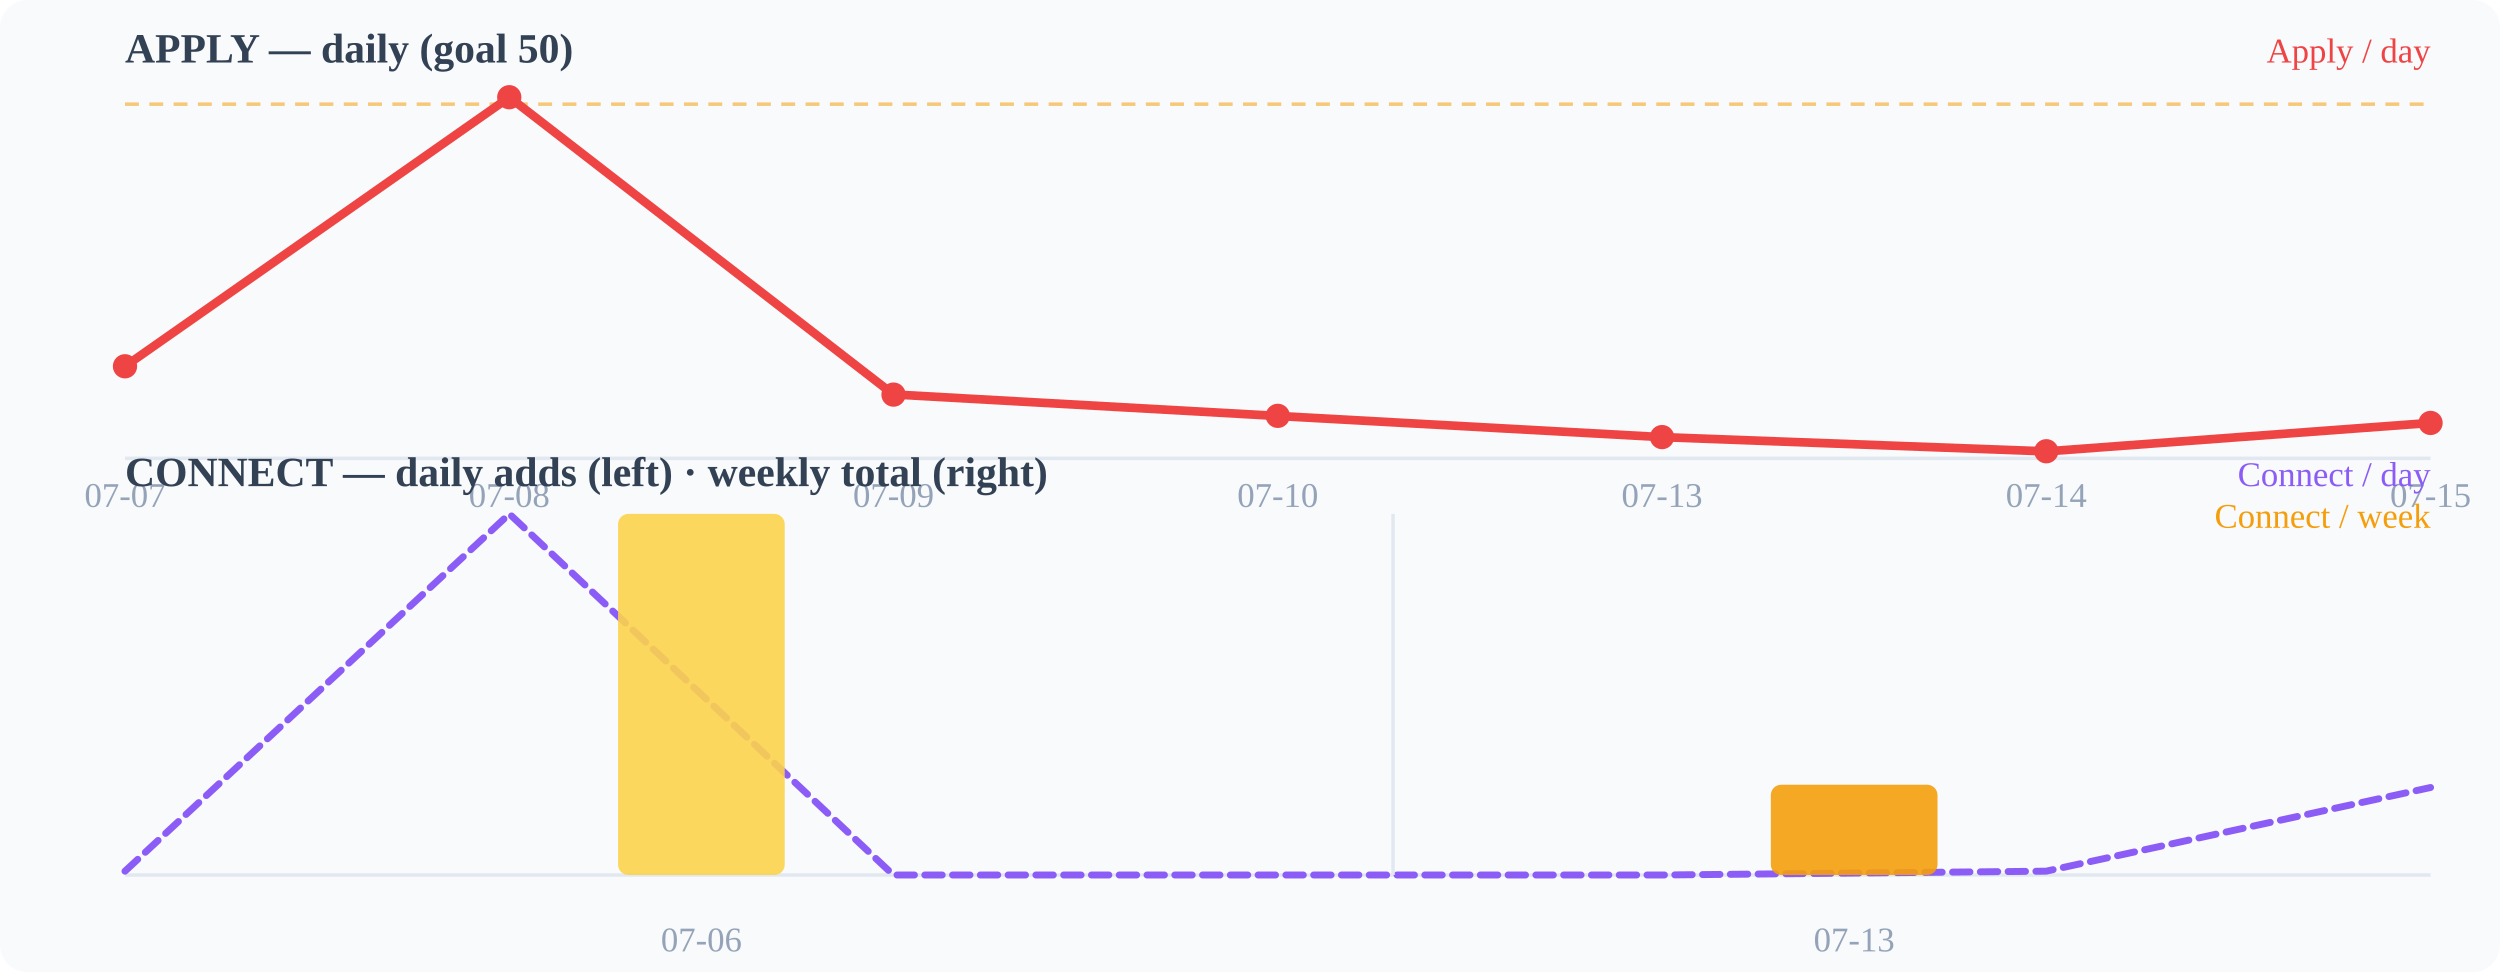
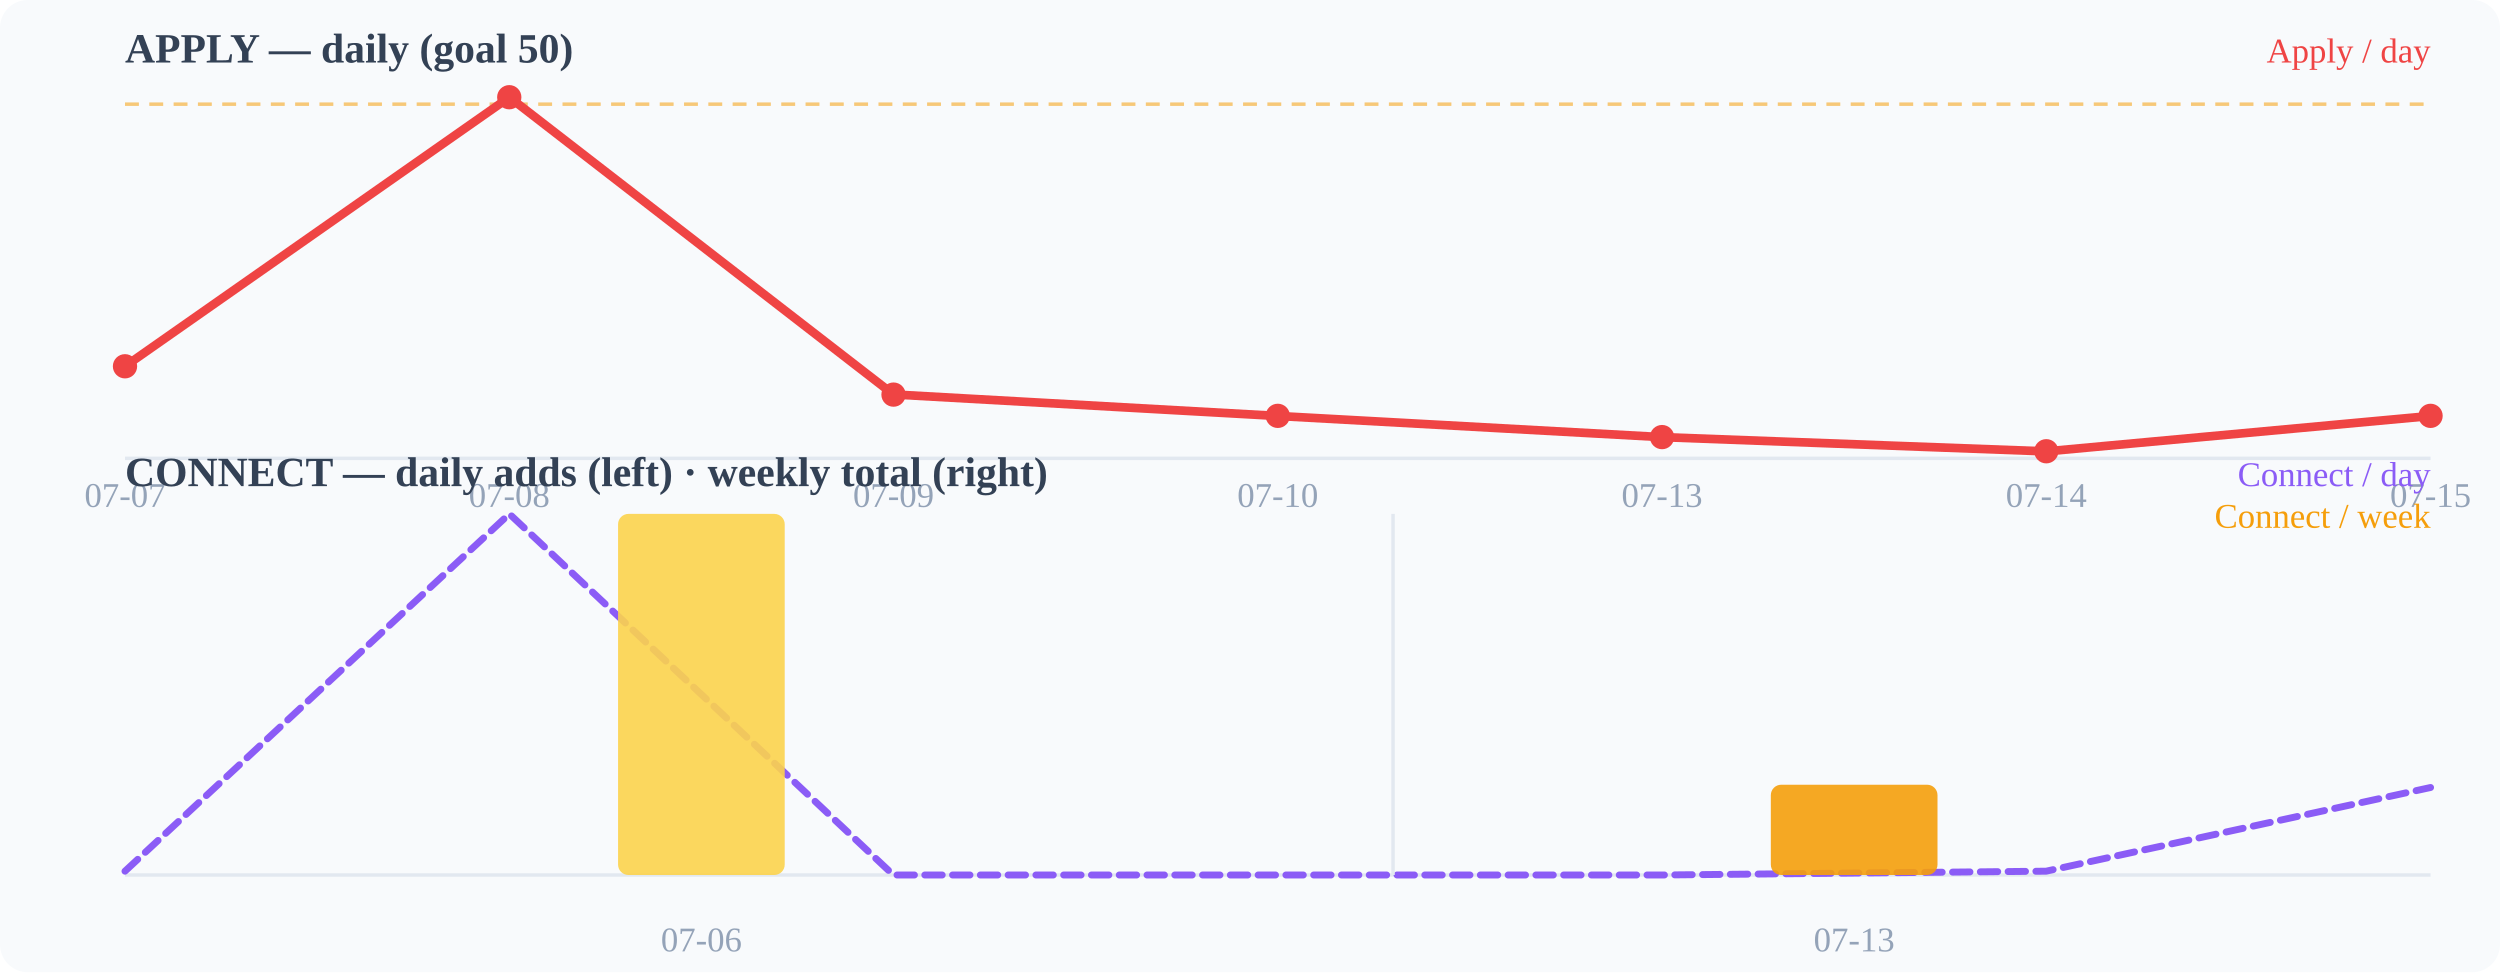
<svg xmlns="http://www.w3.org/2000/svg" width="720" height="280" viewBox="0 0 720 280">
  <rect width="720" height="280" fill="#f8fafc" rx="8" />
  <text x="36" y="18" font-size="12" font-weight="600" fill="#334155">APPLY — daily (goal 50)</text>
  <line x1="36" y1="132" x2="700" y2="132" stroke="#e2e8f0" stroke-width="1" />
  <line x1="36" y1="30.0" x2="700" y2="30.0" stroke="#f59e0b" stroke-width="1" stroke-dasharray="4 3" opacity="0.55" />
-   <polyline points="36.0,105.5 146.7,28.0 257.3,113.6 368.0,119.8 478.7,125.9 589.3,130.0 700.0,121.8" fill="none" stroke="#ef4444" stroke-width="2.5" stroke-linecap="round" stroke-linejoin="round" />
+   <polyline points="36.0,105.5 146.7,28.0 257.3,113.6 368.0,119.8 478.7,125.9 589.3,130.0 700.0,119.8" fill="none" stroke="#ef4444" stroke-width="2.5" stroke-linecap="round" stroke-linejoin="round" />
  <circle cx="36" cy="105.49" r="3.5" fill="#ef4444" />
  <circle cx="146.667" cy="28" r="3.5" fill="#ef4444" />
  <circle cx="257.333" cy="113.647" r="3.5" fill="#ef4444" />
  <circle cx="368" cy="119.765" r="3.5" fill="#ef4444" />
  <circle cx="478.667" cy="125.882" r="3.5" fill="#ef4444" />
  <circle cx="589.333" cy="129.961" r="3.5" fill="#ef4444" />
-   <circle cx="700" cy="121.804" r="3.5" fill="#ef4444" />
+   <circle cx="700" cy="119.765" r="3.5" fill="#ef4444" />
  <text x="36" y="146" font-size="10" fill="#94a3b8" text-anchor="middle">07-07</text>
  <text x="146.667" y="146" font-size="10" fill="#94a3b8" text-anchor="middle">07-08</text>
  <text x="257.333" y="146" font-size="10" fill="#94a3b8" text-anchor="middle">07-09</text>
  <text x="368" y="146" font-size="10" fill="#94a3b8" text-anchor="middle">07-10</text>
  <text x="478.667" y="146" font-size="10" fill="#94a3b8" text-anchor="middle">07-13</text>
  <text x="589.333" y="146" font-size="10" fill="#94a3b8" text-anchor="middle">07-14</text>
  <text x="700" y="146" font-size="10" fill="#94a3b8" text-anchor="middle">07-15</text>
  <text x="36" y="140" font-size="12" font-weight="600" fill="#334155">CONNECT — daily adds (left) · weekly total (right)</text>
  <line x1="36" y1="252" x2="700" y2="252" stroke="#e2e8f0" stroke-width="1" />
  <polyline points="36.0,250.9 146.7,148.0 257.3,252.0 368.0,252.0 478.7,252.0 589.3,250.9 700.0,226.8" fill="none" stroke="#8b5cf6" stroke-width="2" stroke-linecap="round" stroke-linejoin="round" stroke-dasharray="5 3" />
  <rect x="178.0" y="148.0" width="48" height="104.0" rx="3" fill="#fcd34d" opacity="0.9" />
  <rect x="510.0" y="226.0" width="48" height="26.0" rx="3" fill="#f59e0b" opacity="0.9" />
  <line x1="401.2" y1="148" x2="401.2" y2="252" stroke="#e2e8f0" stroke-width="1" />
  <text x="202" y="274" font-size="10" fill="#94a3b8" text-anchor="middle">07-06</text>
  <text x="534" y="274" font-size="10" fill="#94a3b8" text-anchor="middle">07-13</text>
  <text x="700" y="18" font-size="10" fill="#ef4444" text-anchor="end">Apply / day</text>
  <text x="700" y="140" font-size="10" fill="#8b5cf6" text-anchor="end">Connect / day</text>
  <text x="700" y="152" font-size="10" fill="#f59e0b" text-anchor="end">Connect / week</text>
</svg>
